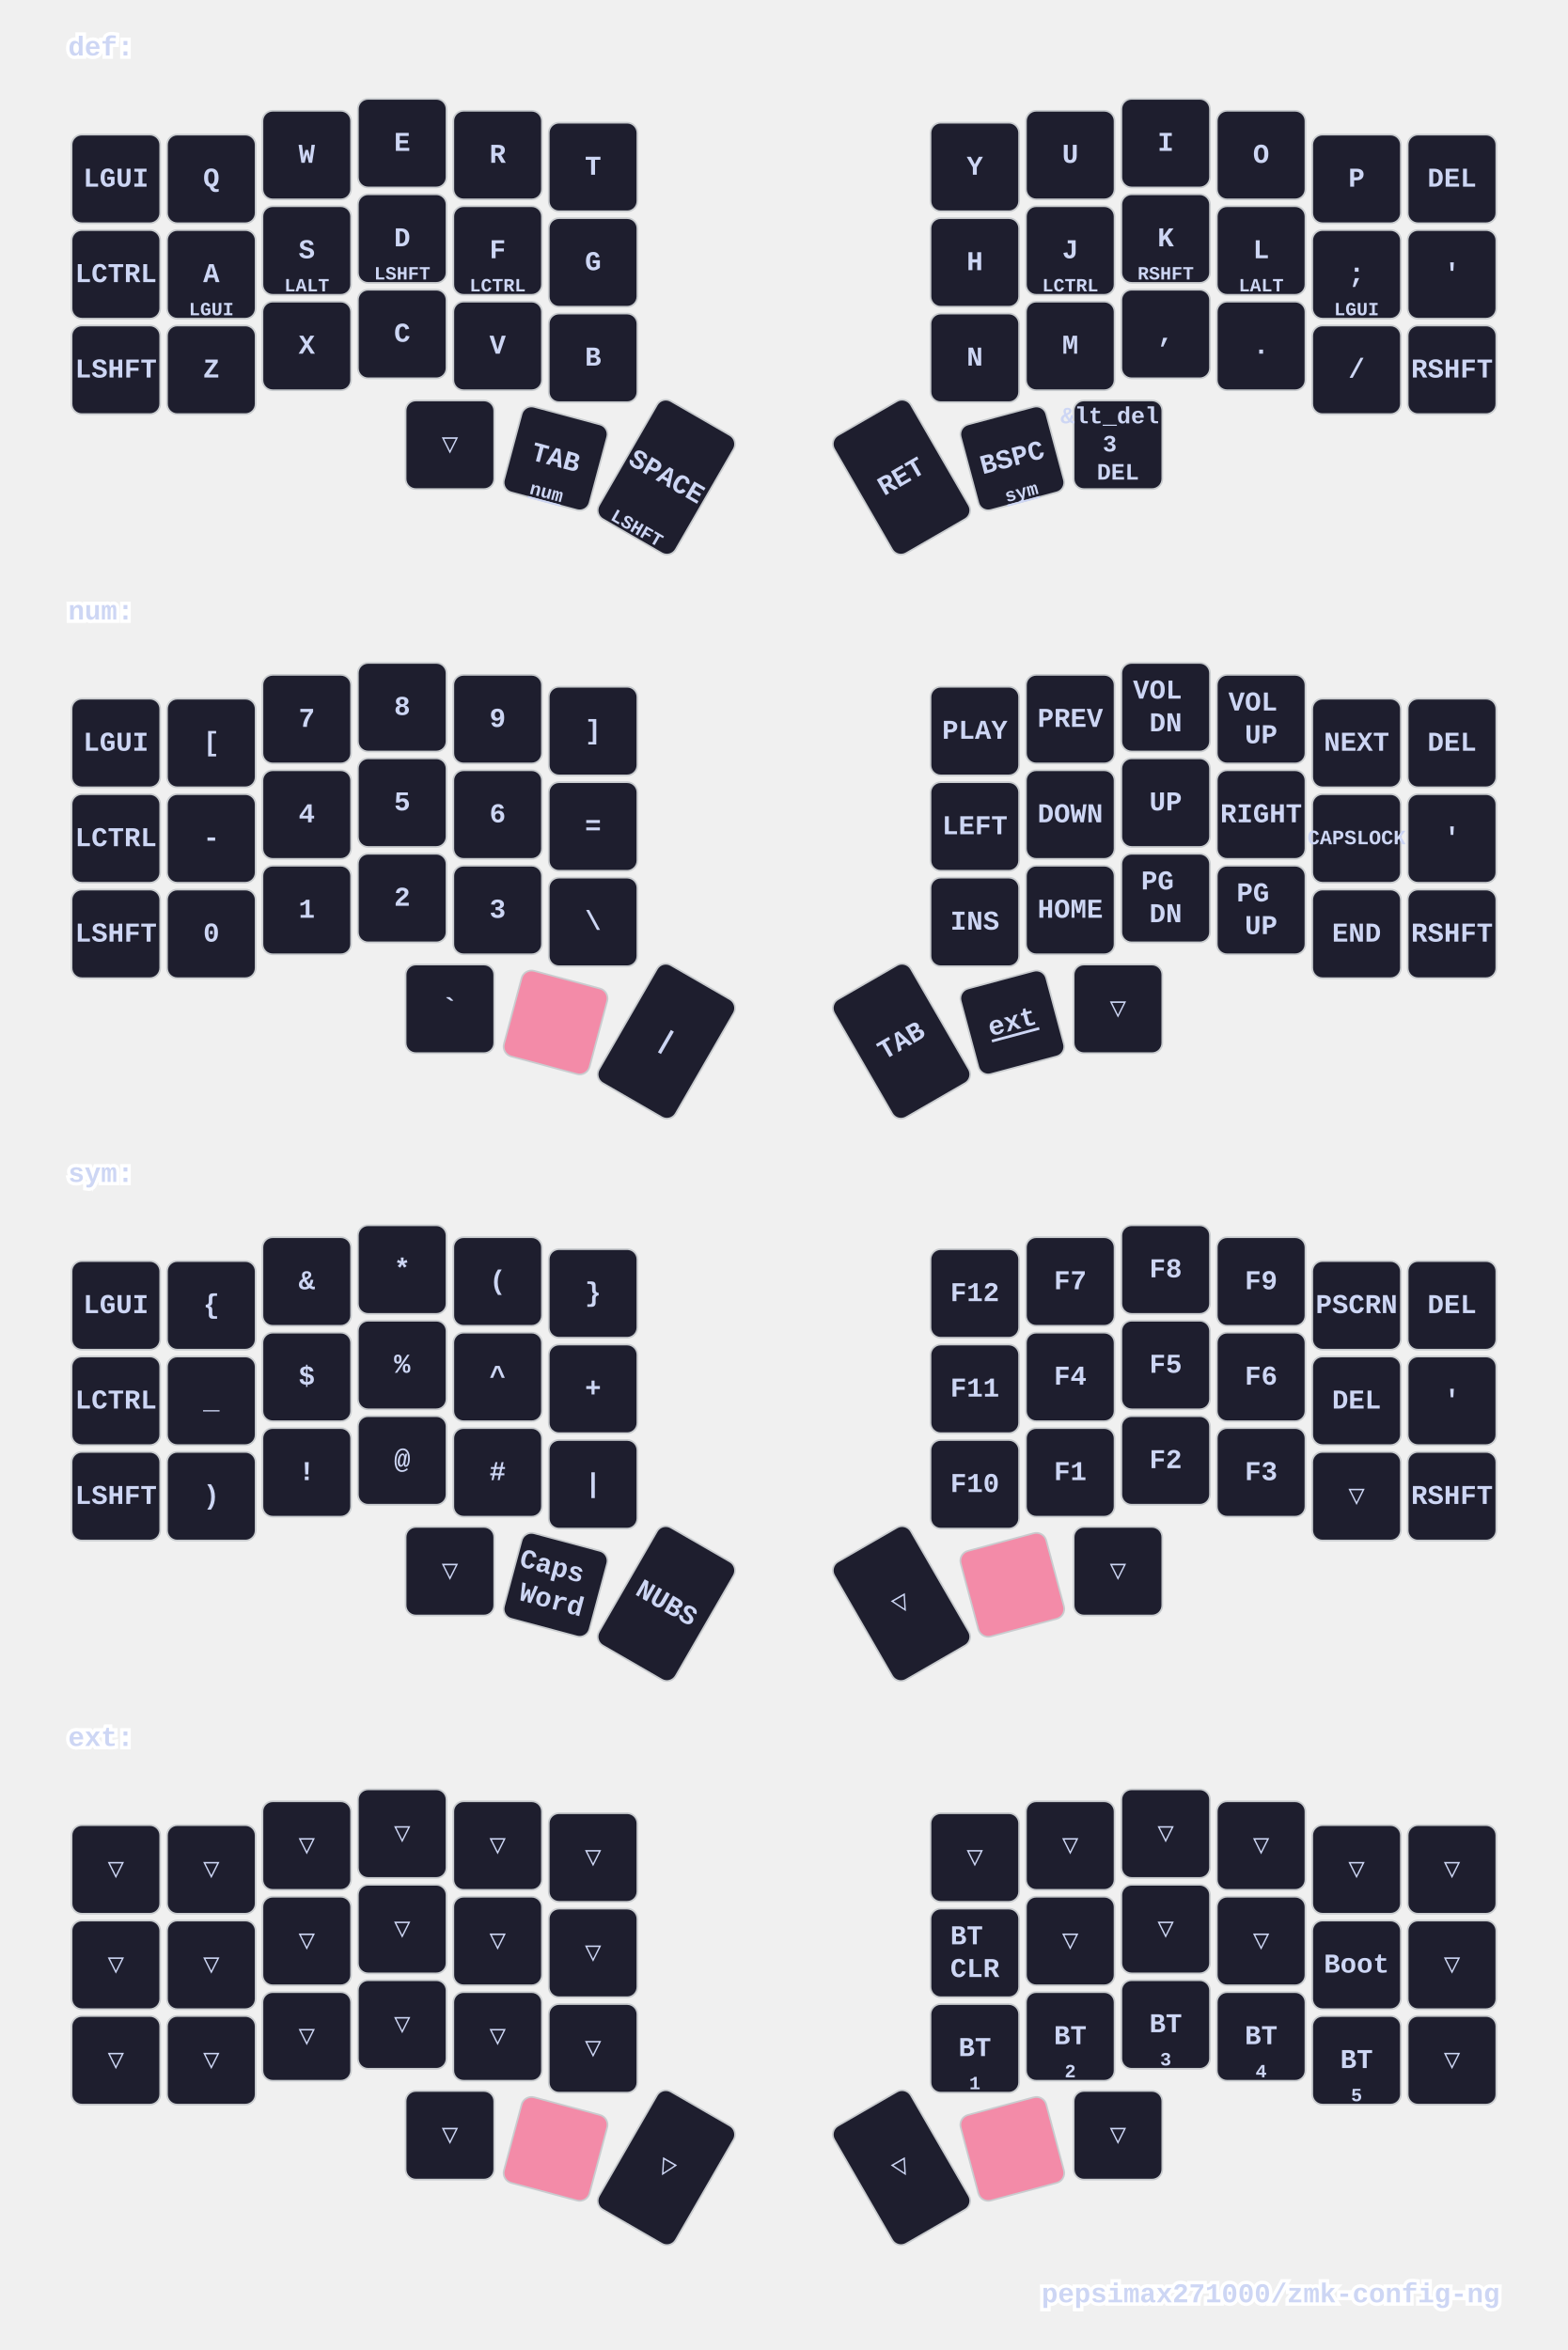
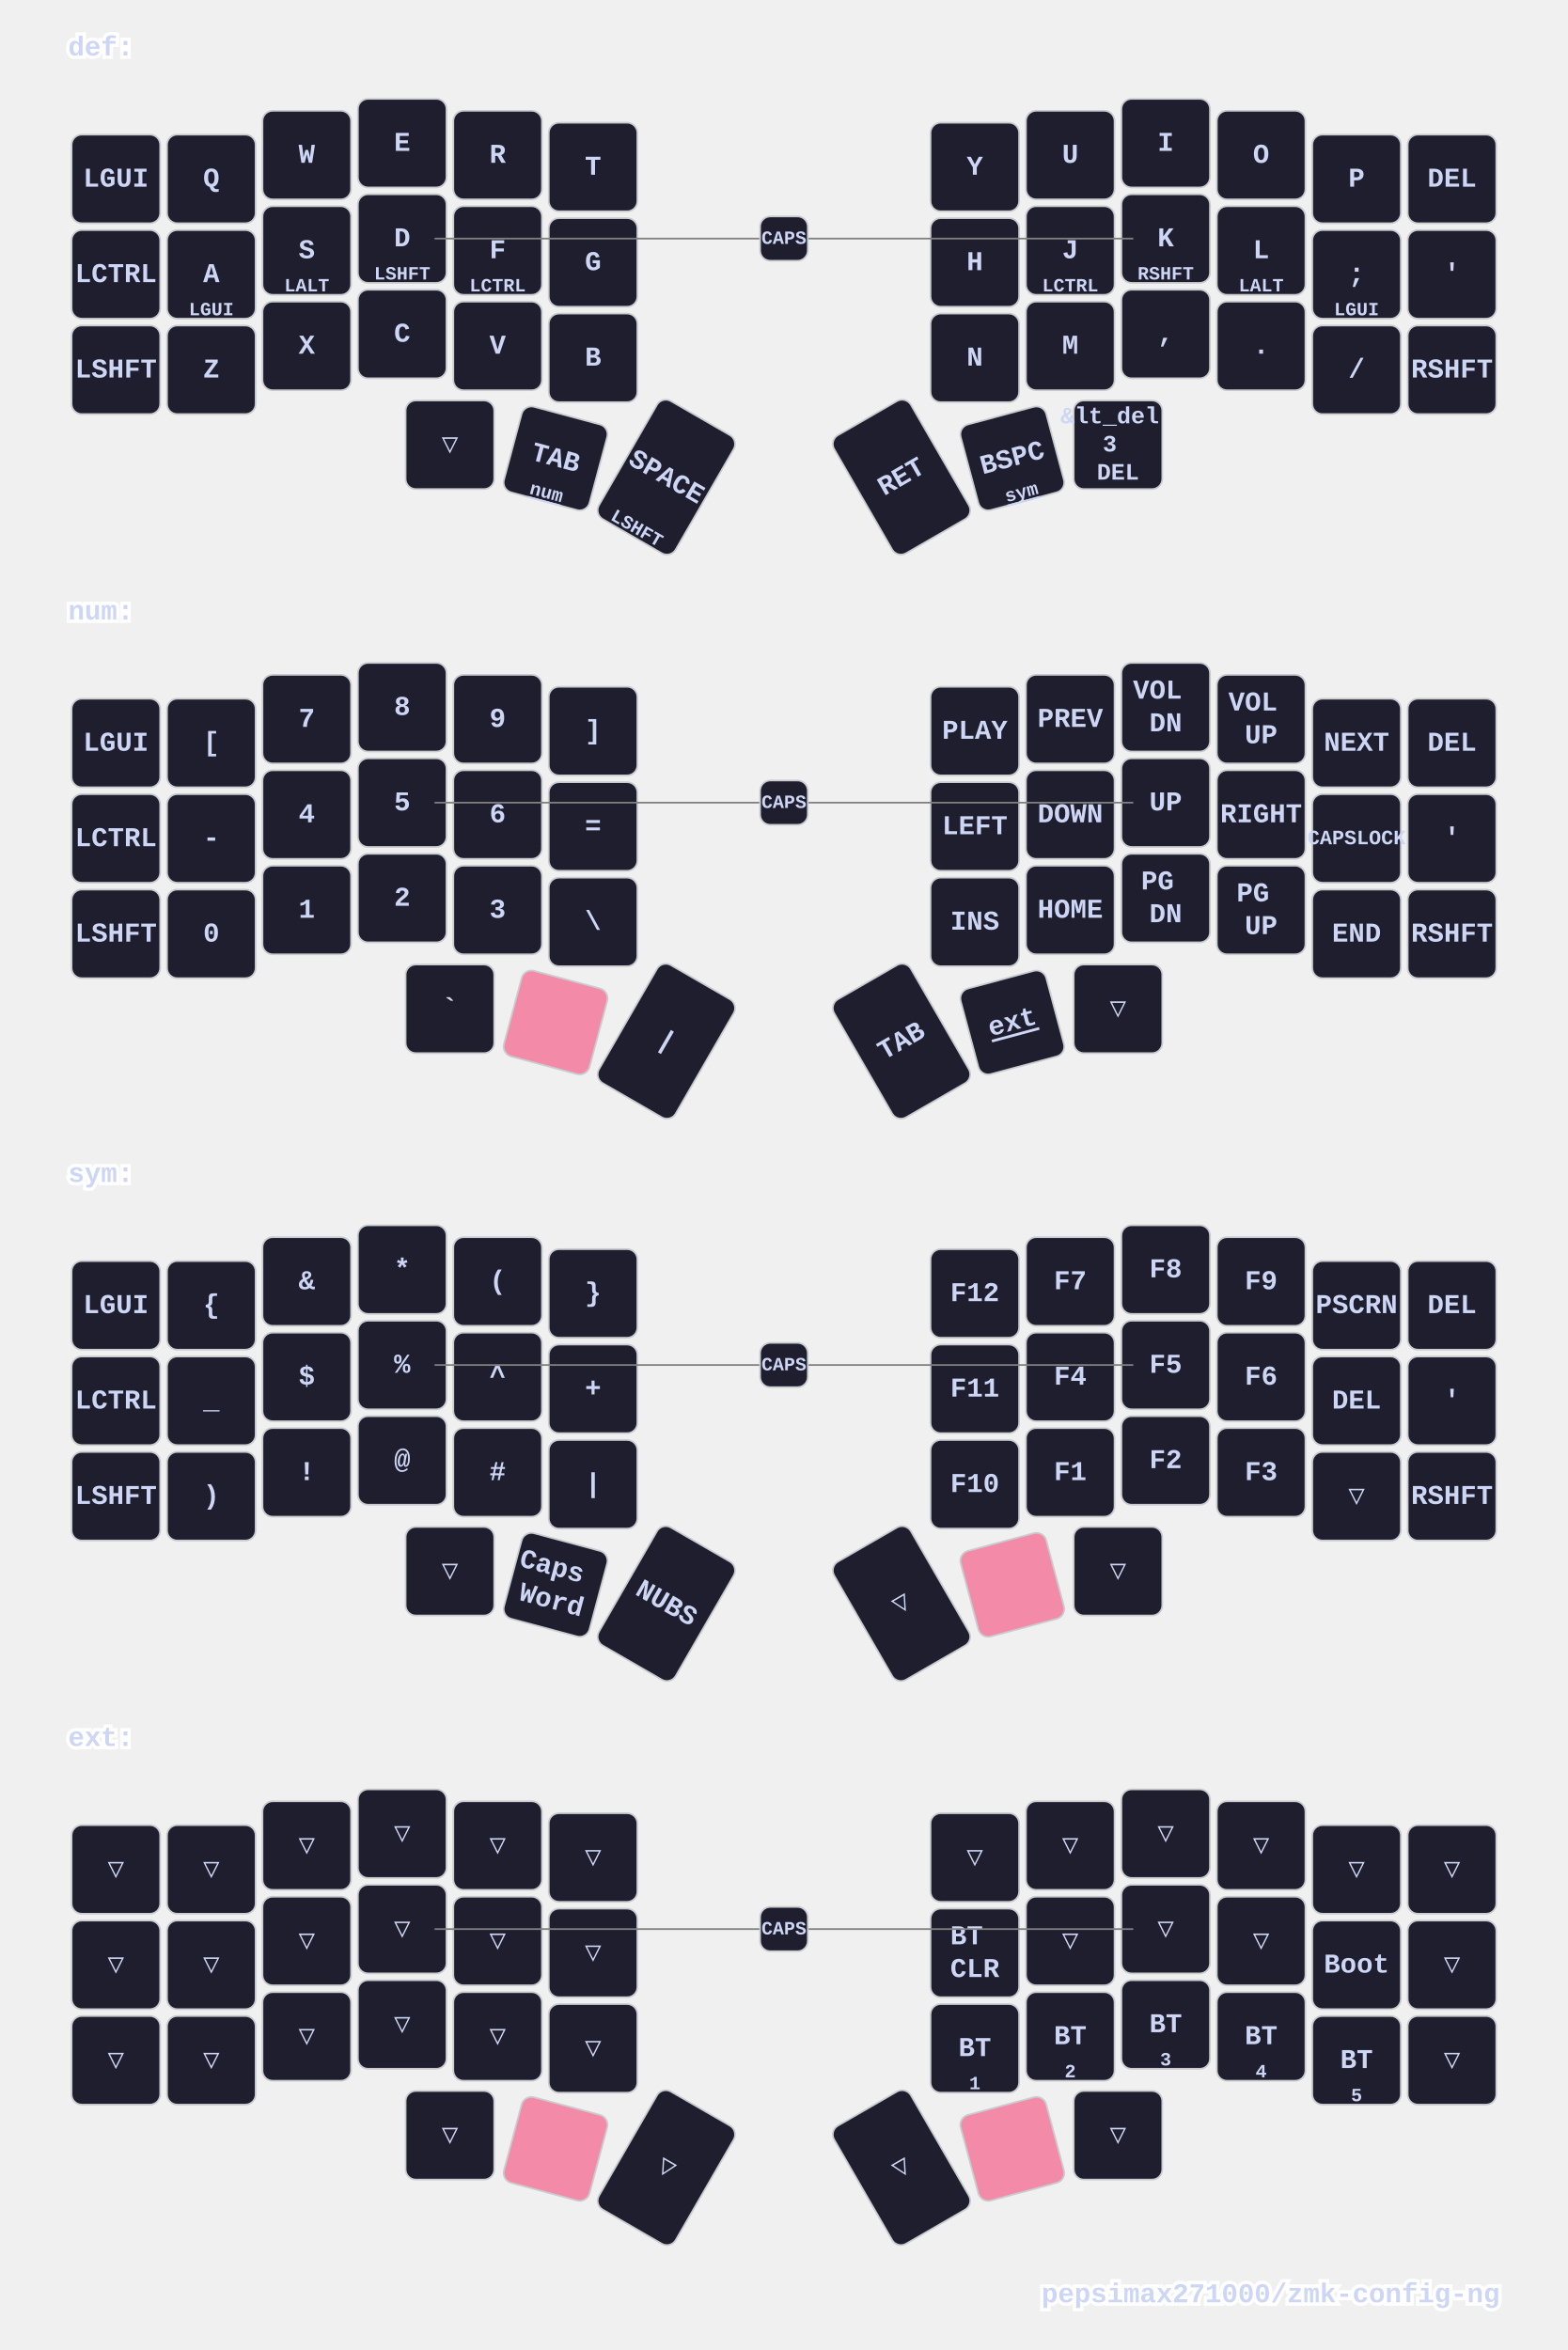
<svg xmlns="http://www.w3.org/2000/svg" width="920" height="1379" viewBox="0 0 920 1379" class="keymap">
  <style>/* inherit to force styles through use tags */
svg path {
    fill: inherit;
}

/* font and background color specifications */
svg.keymap {
    font-family: SFMono-Regular,Consolas,Liberation Mono,Menlo,monospace;
    font-size: 14px;
    font-kerning: normal;
    text-rendering: optimizeLegibility;
    fill: #24292e;
}

/* default key styling */
rect.key {
    fill: #f6f8fa;
}

rect.key, rect.combo {
    stroke: #c9cccf;
    stroke-width: 1;
}

/* default key side styling, only used is draw_key_sides is set */
rect.side {
    filter: brightness(90%);
}

/* color accent for combo boxes */
rect.combo, rect.combo-separate {
    fill: #cdf;
}

/* color accent for held keys */
rect.held, rect.combo.held {
    fill: #fdd;
}

/* color accent for ghost (optional) keys */
rect.ghost, rect.combo.ghost {
    stroke-dasharray: 4, 4;
    stroke-width: 2;
}

text {
    text-anchor: middle;
    dominant-baseline: middle;
}

/* styling for layer labels */
text.label {
    font-weight: bold;
    text-anchor: start;
    stroke: white;
    stroke-width: 4;
    paint-order: stroke;
}

/* styling for optional footer */
text.footer {
    text-anchor: end;
    dominant-baseline: auto;
    stroke: white;
    stroke-width: 4;
    paint-order: stroke;
}

/* styling for combo tap, and key non-tap label text */
text.combo, text.hold, text.shifted, text.left, text.right, text.tl, text.tr, text.bl, text.br {
    font-size: 11px;
}

text.hold, text.bl, text.br {
    text-anchor: middle;
    dominant-baseline: auto;
}

text.shifted, text.tl, text.tr {
    text-anchor: middle;
    dominant-baseline: hanging;
}

text.left, text.tl, text.bl {
    text-anchor: start;
}

text.right, text.tr, text.br {
    text-anchor: end;
}

text.layer-activator {
    text-decoration: underline;
}

/* styling for hold/shifted label text in combo box */
text.combo.hold, text.combo.shifted, text.combo.left, text.combo.right {
    font-size: 8px;
}

/* lighter symbol for transparent keys */
text.trans {
    fill: #7b7e81;
}

/* styling for combo dendrons */
path.combo {
    stroke-width: 1;
    stroke: gray;
    fill: none;
}

/* Start Tabler Icons Cleanup */
/* cannot use height/width with glyphs */
.icon-tabler &gt; path {
    fill: inherit;
    stroke: inherit;
    stroke-width: 2;
}
/* hide tabler's default box */
.icon-tabler &gt; path[stroke="none"][fill="none"] {
    visibility: hidden;
}
/* End Tabler Icons Cleanup */

/* For default sytles, see https://github.com/caksoylar/keymap-drawer/blob/main/keymap_drawer/config.py#L85 */

svg.keymap {
  font-family: Ubuntu Mono, Inconsolata, Consolas, Liberation Mono, Menlo, monospace;
  font-size: 16px;
  font-weight: bold;
  text-rendering: optimizeLegibility;
  fill: #cdd6f4;
}

/* Color accent for held keys
red = #f38ba8
green = #a6e3a1
blue = #89b4fa
yellow = #f9e2af
cyan = #94e2d5
magenta = #cba6f7
white = #cdd6f4
black = #11111b
grey = #1e1825
light grey = #9399b2
#fab387
*/
rect.key, rect.combo {
    fill: #1e1e2e;
}
rect.held, rect.combo.held {
    fill: #f38ba8;
}
text.label, text.footer, text.trans {
    fill: #cdd6f4;
}

/* Technique borrowed and extended from https://github.com/englmaxi/zmk-config/blob/master/keymap-drawer/config.yaml */
.sym_sub_text.tap {
  translate: -5px 2px;
  font-size: 20px;
}
.sym_sub_text.shifted {
  translate: 10px 13px;
  font-size: 10px;
  opacity: 1.0;
}
.combo.sym_sub_text.tap {
  translate: -1px 1px;
}
.combo.sym_sub_text.shifted {
  translate: 7px 5px;
  font-size: 10px;
  opacity: 1.0;
}

/* Toggle */
.toggle.shifted {
  translate: -10px 12px;
}

.toggle.hold {
  translate: 13px -23px;
}

/* Variant for tap-dances */
.tap_dance.tap {
  translate: -7px 0px;
  font-size: 12px;
}
.tap_dance.shifted {
  translate: 7px 17px;
  font-size: 12px;
  opacity: 1.0;
}

/* Variant for symbol next to symbol */
.sym_by_sym.tap {
  translate: -6px 0px;
}
.sym_by_sym.shifted {
  translate: 10px 12px;
  opacity: 1.0;
}

.combo.sym_by_sym.tap {
  translate: -35px 0px;
}
.combo.sym_by_sym.shifted {
  translate: 35px 20px;
  opacity: 1.0;
}

.combo.sym_by_sym.hold {
  visibility: hidden;
}

/* hide hold box for combo sym_by_sym */
.combo.sym_by_sym.hold &gt; path[stroke="none"][fill="none"] {
  visibility: hidden;
}
</style>
  <g transform="translate(40, 0)" class="layer-def">
    <text x="0" y="28" class="label" id="def">def:</text>
    <g transform="translate(0, 56)">
      <g transform="translate(28, 49)" class="key keypos-0">
        <rect rx="6" ry="6" x="-26" y="-26" width="52" height="52" class="key" />
        <text x="0" y="0" class="key tap">LGUI</text>
      </g>
      <g transform="translate(84, 49)" class="key keypos-1">
        <rect rx="6" ry="6" x="-26" y="-26" width="52" height="52" class="key" />
        <text x="0" y="0" class="key tap">Q</text>
      </g>
      <g transform="translate(140, 35)" class="key keypos-2">
        <rect rx="6" ry="6" x="-26" y="-26" width="52" height="52" class="key" />
        <text x="0" y="0" class="key tap">W</text>
      </g>
      <g transform="translate(196, 28)" class="key keypos-3">
        <rect rx="6" ry="6" x="-26" y="-26" width="52" height="52" class="key" />
        <text x="0" y="0" class="key tap">E</text>
      </g>
      <g transform="translate(252, 35)" class="key keypos-4">
        <rect rx="6" ry="6" x="-26" y="-26" width="52" height="52" class="key" />
        <text x="0" y="0" class="key tap">R</text>
      </g>
      <g transform="translate(308, 42)" class="key keypos-5">
        <rect rx="6" ry="6" x="-26" y="-26" width="52" height="52" class="key" />
        <text x="0" y="0" class="key tap">T</text>
      </g>
      <g transform="translate(532, 42)" class="key keypos-6">
        <rect rx="6" ry="6" x="-26" y="-26" width="52" height="52" class="key" />
        <text x="0" y="0" class="key tap">Y</text>
      </g>
      <g transform="translate(588, 35)" class="key keypos-7">
        <rect rx="6" ry="6" x="-26" y="-26" width="52" height="52" class="key" />
        <text x="0" y="0" class="key tap">U</text>
      </g>
      <g transform="translate(644, 28)" class="key keypos-8">
        <rect rx="6" ry="6" x="-26" y="-26" width="52" height="52" class="key" />
        <text x="0" y="0" class="key tap">I</text>
      </g>
      <g transform="translate(700, 35)" class="key keypos-9">
        <rect rx="6" ry="6" x="-26" y="-26" width="52" height="52" class="key" />
        <text x="0" y="0" class="key tap">O</text>
      </g>
      <g transform="translate(756, 49)" class="key keypos-10">
        <rect rx="6" ry="6" x="-26" y="-26" width="52" height="52" class="key" />
        <text x="0" y="0" class="key tap">P</text>
      </g>
      <g transform="translate(812, 49)" class="key keypos-11">
        <rect rx="6" ry="6" x="-26" y="-26" width="52" height="52" class="key" />
        <text x="0" y="0" class="key tap">DEL</text>
      </g>
      <g transform="translate(28, 105)" class="key keypos-12">
        <rect rx="6" ry="6" x="-26" y="-26" width="52" height="52" class="key" />
        <text x="0" y="0" class="key tap">LCTRL</text>
      </g>
      <g transform="translate(84, 105)" class="key keypos-13">
        <rect rx="6" ry="6" x="-26" y="-26" width="52" height="52" class="key" />
        <text x="0" y="0" class="key tap">A</text>
        <text x="0" y="24" class="key hold">LGUI</text>
      </g>
      <g transform="translate(140, 91)" class="key keypos-14">
        <rect rx="6" ry="6" x="-26" y="-26" width="52" height="52" class="key" />
        <text x="0" y="0" class="key tap">S</text>
        <text x="0" y="24" class="key hold">LALT</text>
      </g>
      <g transform="translate(196, 84)" class="key keypos-15">
        <rect rx="6" ry="6" x="-26" y="-26" width="52" height="52" class="key" />
        <text x="0" y="0" class="key tap">D</text>
        <text x="0" y="24" class="key hold">LSHFT</text>
      </g>
      <g transform="translate(252, 91)" class="key keypos-16">
        <rect rx="6" ry="6" x="-26" y="-26" width="52" height="52" class="key" />
        <text x="0" y="0" class="key tap">F</text>
        <text x="0" y="24" class="key hold">LCTRL</text>
      </g>
      <g transform="translate(308, 98)" class="key keypos-17">
        <rect rx="6" ry="6" x="-26" y="-26" width="52" height="52" class="key" />
        <text x="0" y="0" class="key tap">G</text>
      </g>
      <g transform="translate(532, 98)" class="key keypos-18">
        <rect rx="6" ry="6" x="-26" y="-26" width="52" height="52" class="key" />
        <text x="0" y="0" class="key tap">H</text>
      </g>
      <g transform="translate(588, 91)" class="key keypos-19">
        <rect rx="6" ry="6" x="-26" y="-26" width="52" height="52" class="key" />
        <text x="0" y="0" class="key tap">J</text>
        <text x="0" y="24" class="key hold">LCTRL</text>
      </g>
      <g transform="translate(644, 84)" class="key keypos-20">
        <rect rx="6" ry="6" x="-26" y="-26" width="52" height="52" class="key" />
        <text x="0" y="0" class="key tap">K</text>
        <text x="0" y="24" class="key hold">RSHFT</text>
      </g>
      <g transform="translate(700, 91)" class="key keypos-21">
        <rect rx="6" ry="6" x="-26" y="-26" width="52" height="52" class="key" />
        <text x="0" y="0" class="key tap">L</text>
        <text x="0" y="24" class="key hold">LALT</text>
      </g>
      <g transform="translate(756, 105)" class="key keypos-22">
        <rect rx="6" ry="6" x="-26" y="-26" width="52" height="52" class="key" />
        <text x="0" y="0" class="key tap">;</text>
        <text x="0" y="24" class="key hold">LGUI</text>
      </g>
      <g transform="translate(812, 105)" class="key keypos-23">
        <rect rx="6" ry="6" x="-26" y="-26" width="52" height="52" class="key" />
        <text x="0" y="0" class="key tap">'</text>
      </g>
      <g transform="translate(28, 161)" class="key keypos-24">
        <rect rx="6" ry="6" x="-26" y="-26" width="52" height="52" class="key" />
        <text x="0" y="0" class="key tap">LSHFT</text>
      </g>
      <g transform="translate(84, 161)" class="key keypos-25">
        <rect rx="6" ry="6" x="-26" y="-26" width="52" height="52" class="key" />
        <text x="0" y="0" class="key tap">Z</text>
      </g>
      <g transform="translate(140, 147)" class="key keypos-26">
        <rect rx="6" ry="6" x="-26" y="-26" width="52" height="52" class="key" />
        <text x="0" y="0" class="key tap">X</text>
      </g>
      <g transform="translate(196, 140)" class="key keypos-27">
        <rect rx="6" ry="6" x="-26" y="-26" width="52" height="52" class="key" />
        <text x="0" y="0" class="key tap">C</text>
      </g>
      <g transform="translate(252, 147)" class="key keypos-28">
        <rect rx="6" ry="6" x="-26" y="-26" width="52" height="52" class="key" />
        <text x="0" y="0" class="key tap">V</text>
      </g>
      <g transform="translate(308, 154)" class="key keypos-29">
        <rect rx="6" ry="6" x="-26" y="-26" width="52" height="52" class="key" />
        <text x="0" y="0" class="key tap">B</text>
      </g>
      <g transform="translate(532, 154)" class="key keypos-30">
        <rect rx="6" ry="6" x="-26" y="-26" width="52" height="52" class="key" />
        <text x="0" y="0" class="key tap">N</text>
      </g>
      <g transform="translate(588, 147)" class="key keypos-31">
        <rect rx="6" ry="6" x="-26" y="-26" width="52" height="52" class="key" />
        <text x="0" y="0" class="key tap">M</text>
      </g>
      <g transform="translate(644, 140)" class="key keypos-32">
        <rect rx="6" ry="6" x="-26" y="-26" width="52" height="52" class="key" />
        <text x="0" y="0" class="key tap">,</text>
      </g>
      <g transform="translate(700, 147)" class="key keypos-33">
        <rect rx="6" ry="6" x="-26" y="-26" width="52" height="52" class="key" />
        <text x="0" y="0" class="key tap">.</text>
      </g>
      <g transform="translate(756, 161)" class="key keypos-34">
        <rect rx="6" ry="6" x="-26" y="-26" width="52" height="52" class="key" />
        <text x="0" y="0" class="key tap">/</text>
      </g>
      <g transform="translate(812, 161)" class="key keypos-35">
        <rect rx="6" ry="6" x="-26" y="-26" width="52" height="52" class="key" />
        <text x="0" y="0" class="key tap">RSHFT</text>
      </g>
      <g transform="translate(224, 205)" class="key trans keypos-36">
        <rect rx="6" ry="6" x="-26" y="-26" width="52" height="52" class="key trans" />
        <text x="0" y="0" class="key trans tap">▽</text>
      </g>
      <g transform="translate(286, 213) rotate(15.0)" class="key keypos-37">
        <rect rx="6" ry="6" x="-26" y="-26" width="52" height="52" class="key" />
        <text x="0" y="0" class="key tap">TAB</text>
        <a href="#num">
          <text x="0" y="24" class="key hold layer-activator">num</text>
        </a>
      </g>
      <g transform="translate(351, 224) rotate(30.0)" class="key keypos-38">
        <rect rx="6" ry="6" x="-26" y="-40" width="52" height="80" class="key" />
        <text x="0" y="0" class="key tap">SPACE</text>
        <text x="0" y="38" class="key hold">LSHFT</text>
      </g>
      <g transform="translate(489, 224) rotate(-30.0)" class="key keypos-39">
        <rect rx="6" ry="6" x="-26" y="-40" width="52" height="80" class="key" />
        <text x="0" y="0" class="key tap">RET</text>
      </g>
      <g transform="translate(554, 213) rotate(-15.0)" class="key keypos-40">
        <rect rx="6" ry="6" x="-26" y="-26" width="52" height="52" class="key" />
        <text x="0" y="0" class="key tap">BSPC</text>
        <a href="#sym">
          <text x="0" y="24" class="key hold layer-activator">sym</text>
        </a>
      </g>
      <g transform="translate(616, 205)" class="key keypos-41">
        <rect rx="6" ry="6" x="-26" y="-26" width="52" height="52" class="key" />
        <text x="0" y="0" class="key tap">
          <tspan x="0" dy="-1.2em" style="font-size: 86%">&amp;lt_del</tspan>
          <tspan x="0" dy="1.2em" style="font-size: 86%">3</tspan>
          <tspan x="0" dy="1.2em" style="font-size: 86%">DEL</tspan>
        </text>
      </g>
+       <g class="combo combopos-0">
+         <path d="M420,84 l-205,0" class="combo" />
+         <path d="M420,84 l205,0" class="combo" />
+         <rect rx="6" ry="6" x="406" y="71" width="28" height="26" class="combo" />
+         <text x="420" y="84" class="combo tap">CAPS</text>
+       </g>
    </g>
  </g>
  <g transform="translate(40, 331)" class="layer-num">
    <text x="0" y="28" class="label" id="num">num:</text>
    <g transform="translate(0, 56)">
      <g transform="translate(28, 49)" class="key keypos-0">
        <rect rx="6" ry="6" x="-26" y="-26" width="52" height="52" class="key" />
        <text x="0" y="0" class="key tap">LGUI</text>
      </g>
      <g transform="translate(84, 49)" class="key keypos-1">
        <rect rx="6" ry="6" x="-26" y="-26" width="52" height="52" class="key" />
        <text x="0" y="0" class="key tap">[</text>
      </g>
      <g transform="translate(140, 35)" class="key keypos-2">
        <rect rx="6" ry="6" x="-26" y="-26" width="52" height="52" class="key" />
        <text x="0" y="0" class="key tap">7</text>
      </g>
      <g transform="translate(196, 28)" class="key keypos-3">
        <rect rx="6" ry="6" x="-26" y="-26" width="52" height="52" class="key" />
        <text x="0" y="0" class="key tap">8</text>
      </g>
      <g transform="translate(252, 35)" class="key keypos-4">
        <rect rx="6" ry="6" x="-26" y="-26" width="52" height="52" class="key" />
        <text x="0" y="0" class="key tap">9</text>
      </g>
      <g transform="translate(308, 42)" class="key keypos-5">
        <rect rx="6" ry="6" x="-26" y="-26" width="52" height="52" class="key" />
        <text x="0" y="0" class="key tap">]</text>
      </g>
      <g transform="translate(532, 42)" class="key keypos-6">
        <rect rx="6" ry="6" x="-26" y="-26" width="52" height="52" class="key" />
        <text x="0" y="0" class="key tap">PLAY</text>
      </g>
      <g transform="translate(588, 35)" class="key keypos-7">
        <rect rx="6" ry="6" x="-26" y="-26" width="52" height="52" class="key" />
        <text x="0" y="0" class="key tap">PREV</text>
      </g>
      <g transform="translate(644, 28)" class="key keypos-8">
        <rect rx="6" ry="6" x="-26" y="-26" width="52" height="52" class="key" />
        <text x="0" y="0" class="key tap">
          <tspan x="0" dy="-0.6em">VOL</tspan>
          <tspan x="0" dy="1.2em">DN</tspan>
        </text>
      </g>
      <g transform="translate(700, 35)" class="key keypos-9">
        <rect rx="6" ry="6" x="-26" y="-26" width="52" height="52" class="key" />
        <text x="0" y="0" class="key tap">
          <tspan x="0" dy="-0.6em">VOL</tspan>
          <tspan x="0" dy="1.2em">UP</tspan>
        </text>
      </g>
      <g transform="translate(756, 49)" class="key keypos-10">
        <rect rx="6" ry="6" x="-26" y="-26" width="52" height="52" class="key" />
        <text x="0" y="0" class="key tap">NEXT</text>
      </g>
      <g transform="translate(812, 49)" class="key keypos-11">
        <rect rx="6" ry="6" x="-26" y="-26" width="52" height="52" class="key" />
        <text x="0" y="0" class="key tap">DEL</text>
      </g>
      <g transform="translate(28, 105)" class="key keypos-12">
        <rect rx="6" ry="6" x="-26" y="-26" width="52" height="52" class="key" />
        <text x="0" y="0" class="key tap">LCTRL</text>
      </g>
      <g transform="translate(84, 105)" class="key keypos-13">
        <rect rx="6" ry="6" x="-26" y="-26" width="52" height="52" class="key" />
        <text x="0" y="0" class="key tap">-</text>
      </g>
      <g transform="translate(140, 91)" class="key keypos-14">
        <rect rx="6" ry="6" x="-26" y="-26" width="52" height="52" class="key" />
        <text x="0" y="0" class="key tap">4</text>
      </g>
      <g transform="translate(196, 84)" class="key keypos-15">
        <rect rx="6" ry="6" x="-26" y="-26" width="52" height="52" class="key" />
        <text x="0" y="0" class="key tap">5</text>
      </g>
      <g transform="translate(252, 91)" class="key keypos-16">
        <rect rx="6" ry="6" x="-26" y="-26" width="52" height="52" class="key" />
        <text x="0" y="0" class="key tap">6</text>
      </g>
      <g transform="translate(308, 98)" class="key keypos-17">
        <rect rx="6" ry="6" x="-26" y="-26" width="52" height="52" class="key" />
        <text x="0" y="0" class="key tap">=</text>
      </g>
      <g transform="translate(532, 98)" class="key keypos-18">
        <rect rx="6" ry="6" x="-26" y="-26" width="52" height="52" class="key" />
        <text x="0" y="0" class="key tap">LEFT</text>
      </g>
      <g transform="translate(588, 91)" class="key keypos-19">
        <rect rx="6" ry="6" x="-26" y="-26" width="52" height="52" class="key" />
        <text x="0" y="0" class="key tap">DOWN</text>
      </g>
      <g transform="translate(644, 84)" class="key keypos-20">
        <rect rx="6" ry="6" x="-26" y="-26" width="52" height="52" class="key" />
        <text x="0" y="0" class="key tap">UP</text>
      </g>
      <g transform="translate(700, 91)" class="key keypos-21">
        <rect rx="6" ry="6" x="-26" y="-26" width="52" height="52" class="key" />
        <text x="0" y="0" class="key tap">RIGHT</text>
      </g>
      <g transform="translate(756, 105)" class="key keypos-22">
        <rect rx="6" ry="6" x="-26" y="-26" width="52" height="52" class="key" />
        <text x="0" y="0" class="key tap">
          <tspan style="font-size: 75%">CAPSLOCK</tspan>
        </text>
      </g>
      <g transform="translate(812, 105)" class="key keypos-23">
        <rect rx="6" ry="6" x="-26" y="-26" width="52" height="52" class="key" />
        <text x="0" y="0" class="key tap">'</text>
      </g>
      <g transform="translate(28, 161)" class="key keypos-24">
        <rect rx="6" ry="6" x="-26" y="-26" width="52" height="52" class="key" />
        <text x="0" y="0" class="key tap">LSHFT</text>
      </g>
      <g transform="translate(84, 161)" class="key keypos-25">
        <rect rx="6" ry="6" x="-26" y="-26" width="52" height="52" class="key" />
        <text x="0" y="0" class="key tap">0</text>
      </g>
      <g transform="translate(140, 147)" class="key keypos-26">
        <rect rx="6" ry="6" x="-26" y="-26" width="52" height="52" class="key" />
        <text x="0" y="0" class="key tap">1</text>
      </g>
      <g transform="translate(196, 140)" class="key keypos-27">
        <rect rx="6" ry="6" x="-26" y="-26" width="52" height="52" class="key" />
        <text x="0" y="0" class="key tap">2</text>
      </g>
      <g transform="translate(252, 147)" class="key keypos-28">
        <rect rx="6" ry="6" x="-26" y="-26" width="52" height="52" class="key" />
        <text x="0" y="0" class="key tap">3</text>
      </g>
      <g transform="translate(308, 154)" class="key keypos-29">
        <rect rx="6" ry="6" x="-26" y="-26" width="52" height="52" class="key" />
        <text x="0" y="0" class="key tap">\</text>
      </g>
      <g transform="translate(532, 154)" class="key keypos-30">
        <rect rx="6" ry="6" x="-26" y="-26" width="52" height="52" class="key" />
        <text x="0" y="0" class="key tap">INS</text>
      </g>
      <g transform="translate(588, 147)" class="key keypos-31">
        <rect rx="6" ry="6" x="-26" y="-26" width="52" height="52" class="key" />
        <text x="0" y="0" class="key tap">HOME</text>
      </g>
      <g transform="translate(644, 140)" class="key keypos-32">
        <rect rx="6" ry="6" x="-26" y="-26" width="52" height="52" class="key" />
        <text x="0" y="0" class="key tap">
          <tspan x="0" dy="-0.6em">PG</tspan>
          <tspan x="0" dy="1.2em">DN</tspan>
        </text>
      </g>
      <g transform="translate(700, 147)" class="key keypos-33">
        <rect rx="6" ry="6" x="-26" y="-26" width="52" height="52" class="key" />
        <text x="0" y="0" class="key tap">
          <tspan x="0" dy="-0.6em">PG</tspan>
          <tspan x="0" dy="1.2em">UP</tspan>
        </text>
      </g>
      <g transform="translate(756, 161)" class="key keypos-34">
        <rect rx="6" ry="6" x="-26" y="-26" width="52" height="52" class="key" />
        <text x="0" y="0" class="key tap">END</text>
      </g>
      <g transform="translate(812, 161)" class="key keypos-35">
        <rect rx="6" ry="6" x="-26" y="-26" width="52" height="52" class="key" />
        <text x="0" y="0" class="key tap">RSHFT</text>
      </g>
      <g transform="translate(224, 205)" class="key keypos-36">
        <rect rx="6" ry="6" x="-26" y="-26" width="52" height="52" class="key" />
        <text x="0" y="0" class="key tap">`</text>
      </g>
      <g transform="translate(286, 213) rotate(15.0)" class="key held keypos-37">
        <rect rx="6" ry="6" x="-26" y="-26" width="52" height="52" class="key held" />
      </g>
      <g transform="translate(351, 224) rotate(30.0)" class="key keypos-38">
        <rect rx="6" ry="6" x="-26" y="-40" width="52" height="80" class="key" />
        <text x="0" y="0" class="key tap">|</text>
      </g>
      <g transform="translate(489, 224) rotate(-30.0)" class="key keypos-39">
        <rect rx="6" ry="6" x="-26" y="-40" width="52" height="80" class="key" />
        <text x="0" y="0" class="key tap">TAB</text>
      </g>
      <g transform="translate(554, 213) rotate(-15.0)" class="key keypos-40">
        <rect rx="6" ry="6" x="-26" y="-26" width="52" height="52" class="key" />
        <a href="#ext">
          <text x="0" y="0" class="key tap layer-activator">ext</text>
        </a>
      </g>
      <g transform="translate(616, 205)" class="key trans keypos-41">
        <rect rx="6" ry="6" x="-26" y="-26" width="52" height="52" class="key trans" />
        <text x="0" y="0" class="key trans tap">▽</text>
      </g>
+       <g class="combo combopos-0">
+         <path d="M420,84 l-205,0" class="combo" />
+         <path d="M420,84 l205,0" class="combo" />
+         <rect rx="6" ry="6" x="406" y="71" width="28" height="26" class="combo" />
+         <text x="420" y="84" class="combo tap">CAPS</text>
+       </g>
    </g>
  </g>
  <g transform="translate(40, 661)" class="layer-sym">
    <text x="0" y="28" class="label" id="sym">sym:</text>
    <g transform="translate(0, 56)">
      <g transform="translate(28, 49)" class="key keypos-0">
        <rect rx="6" ry="6" x="-26" y="-26" width="52" height="52" class="key" />
        <text x="0" y="0" class="key tap">LGUI</text>
      </g>
      <g transform="translate(84, 49)" class="key keypos-1">
        <rect rx="6" ry="6" x="-26" y="-26" width="52" height="52" class="key" />
        <text x="0" y="0" class="key tap">{</text>
      </g>
      <g transform="translate(140, 35)" class="key keypos-2">
        <rect rx="6" ry="6" x="-26" y="-26" width="52" height="52" class="key" />
        <text x="0" y="0" class="key tap">&amp;</text>
      </g>
      <g transform="translate(196, 28)" class="key keypos-3">
        <rect rx="6" ry="6" x="-26" y="-26" width="52" height="52" class="key" />
        <text x="0" y="0" class="key tap">*</text>
      </g>
      <g transform="translate(252, 35)" class="key keypos-4">
        <rect rx="6" ry="6" x="-26" y="-26" width="52" height="52" class="key" />
        <text x="0" y="0" class="key tap">(</text>
      </g>
      <g transform="translate(308, 42)" class="key keypos-5">
        <rect rx="6" ry="6" x="-26" y="-26" width="52" height="52" class="key" />
        <text x="0" y="0" class="key tap">}</text>
      </g>
      <g transform="translate(532, 42)" class="key keypos-6">
        <rect rx="6" ry="6" x="-26" y="-26" width="52" height="52" class="key" />
        <text x="0" y="0" class="key tap">F12</text>
      </g>
      <g transform="translate(588, 35)" class="key keypos-7">
        <rect rx="6" ry="6" x="-26" y="-26" width="52" height="52" class="key" />
        <text x="0" y="0" class="key tap">F7</text>
      </g>
      <g transform="translate(644, 28)" class="key keypos-8">
        <rect rx="6" ry="6" x="-26" y="-26" width="52" height="52" class="key" />
        <text x="0" y="0" class="key tap">F8</text>
      </g>
      <g transform="translate(700, 35)" class="key keypos-9">
        <rect rx="6" ry="6" x="-26" y="-26" width="52" height="52" class="key" />
        <text x="0" y="0" class="key tap">F9</text>
      </g>
      <g transform="translate(756, 49)" class="key keypos-10">
        <rect rx="6" ry="6" x="-26" y="-26" width="52" height="52" class="key" />
        <text x="0" y="0" class="key tap">PSCRN</text>
      </g>
      <g transform="translate(812, 49)" class="key keypos-11">
        <rect rx="6" ry="6" x="-26" y="-26" width="52" height="52" class="key" />
        <text x="0" y="0" class="key tap">DEL</text>
      </g>
      <g transform="translate(28, 105)" class="key keypos-12">
        <rect rx="6" ry="6" x="-26" y="-26" width="52" height="52" class="key" />
        <text x="0" y="0" class="key tap">LCTRL</text>
      </g>
      <g transform="translate(84, 105)" class="key keypos-13">
        <rect rx="6" ry="6" x="-26" y="-26" width="52" height="52" class="key" />
        <text x="0" y="0" class="key tap">_</text>
      </g>
      <g transform="translate(140, 91)" class="key keypos-14">
        <rect rx="6" ry="6" x="-26" y="-26" width="52" height="52" class="key" />
        <text x="0" y="0" class="key tap">$</text>
      </g>
      <g transform="translate(196, 84)" class="key keypos-15">
        <rect rx="6" ry="6" x="-26" y="-26" width="52" height="52" class="key" />
        <text x="0" y="0" class="key tap">%</text>
      </g>
      <g transform="translate(252, 91)" class="key keypos-16">
        <rect rx="6" ry="6" x="-26" y="-26" width="52" height="52" class="key" />
        <text x="0" y="0" class="key tap">^</text>
      </g>
      <g transform="translate(308, 98)" class="key keypos-17">
        <rect rx="6" ry="6" x="-26" y="-26" width="52" height="52" class="key" />
        <text x="0" y="0" class="key tap">+</text>
      </g>
      <g transform="translate(532, 98)" class="key keypos-18">
        <rect rx="6" ry="6" x="-26" y="-26" width="52" height="52" class="key" />
        <text x="0" y="0" class="key tap">F11</text>
      </g>
      <g transform="translate(588, 91)" class="key keypos-19">
        <rect rx="6" ry="6" x="-26" y="-26" width="52" height="52" class="key" />
        <text x="0" y="0" class="key tap">F4</text>
      </g>
      <g transform="translate(644, 84)" class="key keypos-20">
        <rect rx="6" ry="6" x="-26" y="-26" width="52" height="52" class="key" />
        <text x="0" y="0" class="key tap">F5</text>
      </g>
      <g transform="translate(700, 91)" class="key keypos-21">
        <rect rx="6" ry="6" x="-26" y="-26" width="52" height="52" class="key" />
        <text x="0" y="0" class="key tap">F6</text>
      </g>
      <g transform="translate(756, 105)" class="key keypos-22">
        <rect rx="6" ry="6" x="-26" y="-26" width="52" height="52" class="key" />
        <text x="0" y="0" class="key tap">DEL</text>
      </g>
      <g transform="translate(812, 105)" class="key keypos-23">
        <rect rx="6" ry="6" x="-26" y="-26" width="52" height="52" class="key" />
        <text x="0" y="0" class="key tap">'</text>
      </g>
      <g transform="translate(28, 161)" class="key keypos-24">
        <rect rx="6" ry="6" x="-26" y="-26" width="52" height="52" class="key" />
        <text x="0" y="0" class="key tap">LSHFT</text>
      </g>
      <g transform="translate(84, 161)" class="key keypos-25">
        <rect rx="6" ry="6" x="-26" y="-26" width="52" height="52" class="key" />
        <text x="0" y="0" class="key tap">)</text>
      </g>
      <g transform="translate(140, 147)" class="key keypos-26">
        <rect rx="6" ry="6" x="-26" y="-26" width="52" height="52" class="key" />
        <text x="0" y="0" class="key tap">!</text>
      </g>
      <g transform="translate(196, 140)" class="key keypos-27">
        <rect rx="6" ry="6" x="-26" y="-26" width="52" height="52" class="key" />
        <text x="0" y="0" class="key tap">@</text>
      </g>
      <g transform="translate(252, 147)" class="key keypos-28">
        <rect rx="6" ry="6" x="-26" y="-26" width="52" height="52" class="key" />
        <text x="0" y="0" class="key tap">#</text>
      </g>
      <g transform="translate(308, 154)" class="key keypos-29">
        <rect rx="6" ry="6" x="-26" y="-26" width="52" height="52" class="key" />
        <text x="0" y="0" class="key tap">|</text>
      </g>
      <g transform="translate(532, 154)" class="key keypos-30">
        <rect rx="6" ry="6" x="-26" y="-26" width="52" height="52" class="key" />
        <text x="0" y="0" class="key tap">F10</text>
      </g>
      <g transform="translate(588, 147)" class="key keypos-31">
        <rect rx="6" ry="6" x="-26" y="-26" width="52" height="52" class="key" />
        <text x="0" y="0" class="key tap">F1</text>
      </g>
      <g transform="translate(644, 140)" class="key keypos-32">
        <rect rx="6" ry="6" x="-26" y="-26" width="52" height="52" class="key" />
        <text x="0" y="0" class="key tap">F2</text>
      </g>
      <g transform="translate(700, 147)" class="key keypos-33">
        <rect rx="6" ry="6" x="-26" y="-26" width="52" height="52" class="key" />
        <text x="0" y="0" class="key tap">F3</text>
      </g>
      <g transform="translate(756, 161)" class="key trans keypos-34">
        <rect rx="6" ry="6" x="-26" y="-26" width="52" height="52" class="key trans" />
        <text x="0" y="0" class="key trans tap">▽</text>
      </g>
      <g transform="translate(812, 161)" class="key keypos-35">
        <rect rx="6" ry="6" x="-26" y="-26" width="52" height="52" class="key" />
        <text x="0" y="0" class="key tap">RSHFT</text>
      </g>
      <g transform="translate(224, 205)" class="key trans keypos-36">
        <rect rx="6" ry="6" x="-26" y="-26" width="52" height="52" class="key trans" />
        <text x="0" y="0" class="key trans tap">▽</text>
      </g>
      <g transform="translate(286, 213) rotate(15.0)" class="key keypos-37">
        <rect rx="6" ry="6" x="-26" y="-26" width="52" height="52" class="key" />
        <text x="0" y="0" class="key tap">
          <tspan x="0" dy="-0.6em">Caps</tspan>
          <tspan x="0" dy="1.2em">Word</tspan>
        </text>
      </g>
      <g transform="translate(351, 224) rotate(30.0)" class="key keypos-38">
        <rect rx="6" ry="6" x="-26" y="-40" width="52" height="80" class="key" />
        <text x="0" y="0" class="key tap">NUBS</text>
      </g>
      <g transform="translate(489, 224) rotate(-30.0)" class="key trans keypos-39">
        <rect rx="6" ry="6" x="-26" y="-40" width="52" height="80" class="key trans" />
        <text x="0" y="0" class="key trans tap">▽</text>
      </g>
      <g transform="translate(554, 213) rotate(-15.0)" class="key held keypos-40">
        <rect rx="6" ry="6" x="-26" y="-26" width="52" height="52" class="key held" />
      </g>
      <g transform="translate(616, 205)" class="key trans keypos-41">
        <rect rx="6" ry="6" x="-26" y="-26" width="52" height="52" class="key trans" />
        <text x="0" y="0" class="key trans tap">▽</text>
      </g>
+       <g class="combo combopos-0">
+         <path d="M420,84 l-205,0" class="combo" />
+         <path d="M420,84 l205,0" class="combo" />
+         <rect rx="6" ry="6" x="406" y="71" width="28" height="26" class="combo" />
+         <text x="420" y="84" class="combo tap">CAPS</text>
+       </g>
    </g>
  </g>
  <g transform="translate(40, 992)" class="layer-ext">
    <text x="0" y="28" class="label" id="ext">ext:</text>
    <g transform="translate(0, 56)">
      <g transform="translate(28, 49)" class="key trans keypos-0">
        <rect rx="6" ry="6" x="-26" y="-26" width="52" height="52" class="key trans" />
        <text x="0" y="0" class="key trans tap">▽</text>
      </g>
      <g transform="translate(84, 49)" class="key trans keypos-1">
        <rect rx="6" ry="6" x="-26" y="-26" width="52" height="52" class="key trans" />
        <text x="0" y="0" class="key trans tap">▽</text>
      </g>
      <g transform="translate(140, 35)" class="key trans keypos-2">
        <rect rx="6" ry="6" x="-26" y="-26" width="52" height="52" class="key trans" />
        <text x="0" y="0" class="key trans tap">▽</text>
      </g>
      <g transform="translate(196, 28)" class="key trans keypos-3">
        <rect rx="6" ry="6" x="-26" y="-26" width="52" height="52" class="key trans" />
        <text x="0" y="0" class="key trans tap">▽</text>
      </g>
      <g transform="translate(252, 35)" class="key trans keypos-4">
        <rect rx="6" ry="6" x="-26" y="-26" width="52" height="52" class="key trans" />
        <text x="0" y="0" class="key trans tap">▽</text>
      </g>
      <g transform="translate(308, 42)" class="key trans keypos-5">
        <rect rx="6" ry="6" x="-26" y="-26" width="52" height="52" class="key trans" />
        <text x="0" y="0" class="key trans tap">▽</text>
      </g>
      <g transform="translate(532, 42)" class="key trans keypos-6">
        <rect rx="6" ry="6" x="-26" y="-26" width="52" height="52" class="key trans" />
        <text x="0" y="0" class="key trans tap">▽</text>
      </g>
      <g transform="translate(588, 35)" class="key trans keypos-7">
        <rect rx="6" ry="6" x="-26" y="-26" width="52" height="52" class="key trans" />
        <text x="0" y="0" class="key trans tap">▽</text>
      </g>
      <g transform="translate(644, 28)" class="key trans keypos-8">
        <rect rx="6" ry="6" x="-26" y="-26" width="52" height="52" class="key trans" />
        <text x="0" y="0" class="key trans tap">▽</text>
      </g>
      <g transform="translate(700, 35)" class="key trans keypos-9">
        <rect rx="6" ry="6" x="-26" y="-26" width="52" height="52" class="key trans" />
        <text x="0" y="0" class="key trans tap">▽</text>
      </g>
      <g transform="translate(756, 49)" class="key trans keypos-10">
        <rect rx="6" ry="6" x="-26" y="-26" width="52" height="52" class="key trans" />
        <text x="0" y="0" class="key trans tap">▽</text>
      </g>
      <g transform="translate(812, 49)" class="key trans keypos-11">
        <rect rx="6" ry="6" x="-26" y="-26" width="52" height="52" class="key trans" />
        <text x="0" y="0" class="key trans tap">▽</text>
      </g>
      <g transform="translate(28, 105)" class="key trans keypos-12">
        <rect rx="6" ry="6" x="-26" y="-26" width="52" height="52" class="key trans" />
        <text x="0" y="0" class="key trans tap">▽</text>
      </g>
      <g transform="translate(84, 105)" class="key trans keypos-13">
        <rect rx="6" ry="6" x="-26" y="-26" width="52" height="52" class="key trans" />
        <text x="0" y="0" class="key trans tap">▽</text>
      </g>
      <g transform="translate(140, 91)" class="key trans keypos-14">
        <rect rx="6" ry="6" x="-26" y="-26" width="52" height="52" class="key trans" />
        <text x="0" y="0" class="key trans tap">▽</text>
      </g>
      <g transform="translate(196, 84)" class="key trans keypos-15">
        <rect rx="6" ry="6" x="-26" y="-26" width="52" height="52" class="key trans" />
        <text x="0" y="0" class="key trans tap">▽</text>
      </g>
      <g transform="translate(252, 91)" class="key trans keypos-16">
        <rect rx="6" ry="6" x="-26" y="-26" width="52" height="52" class="key trans" />
        <text x="0" y="0" class="key trans tap">▽</text>
      </g>
      <g transform="translate(308, 98)" class="key trans keypos-17">
        <rect rx="6" ry="6" x="-26" y="-26" width="52" height="52" class="key trans" />
        <text x="0" y="0" class="key trans tap">▽</text>
      </g>
      <g transform="translate(532, 98)" class="key keypos-18">
        <rect rx="6" ry="6" x="-26" y="-26" width="52" height="52" class="key" />
        <text x="0" y="0" class="key tap">
          <tspan x="0" dy="-0.6em">BT</tspan>
          <tspan x="0" dy="1.2em">CLR</tspan>
        </text>
      </g>
      <g transform="translate(588, 91)" class="key trans keypos-19">
        <rect rx="6" ry="6" x="-26" y="-26" width="52" height="52" class="key trans" />
        <text x="0" y="0" class="key trans tap">▽</text>
      </g>
      <g transform="translate(644, 84)" class="key trans keypos-20">
        <rect rx="6" ry="6" x="-26" y="-26" width="52" height="52" class="key trans" />
        <text x="0" y="0" class="key trans tap">▽</text>
      </g>
      <g transform="translate(700, 91)" class="key trans keypos-21">
        <rect rx="6" ry="6" x="-26" y="-26" width="52" height="52" class="key trans" />
        <text x="0" y="0" class="key trans tap">▽</text>
      </g>
      <g transform="translate(756, 105)" class="key keypos-22">
        <rect rx="6" ry="6" x="-26" y="-26" width="52" height="52" class="key" />
        <text x="0" y="0" class="key tap">Boot</text>
      </g>
      <g transform="translate(812, 105)" class="key trans keypos-23">
        <rect rx="6" ry="6" x="-26" y="-26" width="52" height="52" class="key trans" />
        <text x="0" y="0" class="key trans tap">▽</text>
      </g>
      <g transform="translate(28, 161)" class="key trans keypos-24">
        <rect rx="6" ry="6" x="-26" y="-26" width="52" height="52" class="key trans" />
        <text x="0" y="0" class="key trans tap">▽</text>
      </g>
      <g transform="translate(84, 161)" class="key trans keypos-25">
        <rect rx="6" ry="6" x="-26" y="-26" width="52" height="52" class="key trans" />
        <text x="0" y="0" class="key trans tap">▽</text>
      </g>
      <g transform="translate(140, 147)" class="key trans keypos-26">
        <rect rx="6" ry="6" x="-26" y="-26" width="52" height="52" class="key trans" />
        <text x="0" y="0" class="key trans tap">▽</text>
      </g>
      <g transform="translate(196, 140)" class="key trans keypos-27">
        <rect rx="6" ry="6" x="-26" y="-26" width="52" height="52" class="key trans" />
        <text x="0" y="0" class="key trans tap">▽</text>
      </g>
      <g transform="translate(252, 147)" class="key trans keypos-28">
        <rect rx="6" ry="6" x="-26" y="-26" width="52" height="52" class="key trans" />
        <text x="0" y="0" class="key trans tap">▽</text>
      </g>
      <g transform="translate(308, 154)" class="key trans keypos-29">
        <rect rx="6" ry="6" x="-26" y="-26" width="52" height="52" class="key trans" />
        <text x="0" y="0" class="key trans tap">▽</text>
      </g>
      <g transform="translate(532, 154)" class="key keypos-30">
        <rect rx="6" ry="6" x="-26" y="-26" width="52" height="52" class="key" />
        <text x="0" y="0" class="key tap">BT</text>
        <text x="0" y="24" class="key hold">1</text>
      </g>
      <g transform="translate(588, 147)" class="key keypos-31">
        <rect rx="6" ry="6" x="-26" y="-26" width="52" height="52" class="key" />
        <text x="0" y="0" class="key tap">BT</text>
        <text x="0" y="24" class="key hold">2</text>
      </g>
      <g transform="translate(644, 140)" class="key keypos-32">
        <rect rx="6" ry="6" x="-26" y="-26" width="52" height="52" class="key" />
        <text x="0" y="0" class="key tap">BT</text>
        <text x="0" y="24" class="key hold">3</text>
      </g>
      <g transform="translate(700, 147)" class="key keypos-33">
        <rect rx="6" ry="6" x="-26" y="-26" width="52" height="52" class="key" />
        <text x="0" y="0" class="key tap">BT</text>
        <text x="0" y="24" class="key hold">4</text>
      </g>
      <g transform="translate(756, 161)" class="key keypos-34">
        <rect rx="6" ry="6" x="-26" y="-26" width="52" height="52" class="key" />
        <text x="0" y="0" class="key tap">BT</text>
        <text x="0" y="24" class="key hold">5</text>
      </g>
      <g transform="translate(812, 161)" class="key trans keypos-35">
        <rect rx="6" ry="6" x="-26" y="-26" width="52" height="52" class="key trans" />
        <text x="0" y="0" class="key trans tap">▽</text>
      </g>
      <g transform="translate(224, 205)" class="key trans keypos-36">
        <rect rx="6" ry="6" x="-26" y="-26" width="52" height="52" class="key trans" />
        <text x="0" y="0" class="key trans tap">▽</text>
      </g>
      <g transform="translate(286, 213) rotate(15.0)" class="key held keypos-37">
        <rect rx="6" ry="6" x="-26" y="-26" width="52" height="52" class="key held" />
      </g>
      <g transform="translate(351, 224) rotate(30.0)" class="key trans keypos-38">
        <rect rx="6" ry="6" x="-26" y="-40" width="52" height="80" class="key trans" />
        <text x="0" y="0" class="key trans tap">▽</text>
      </g>
      <g transform="translate(489, 224) rotate(-30.0)" class="key trans keypos-39">
        <rect rx="6" ry="6" x="-26" y="-40" width="52" height="80" class="key trans" />
        <text x="0" y="0" class="key trans tap">▽</text>
      </g>
      <g transform="translate(554, 213) rotate(-15.0)" class="key held keypos-40">
        <rect rx="6" ry="6" x="-26" y="-26" width="52" height="52" class="key held" />
      </g>
      <g transform="translate(616, 205)" class="key trans keypos-41">
        <rect rx="6" ry="6" x="-26" y="-26" width="52" height="52" class="key trans" />
        <text x="0" y="0" class="key trans tap">▽</text>
      </g>
+       <g class="combo combopos-0">
+         <path d="M420,84 l-205,0" class="combo" />
+         <path d="M420,84 l205,0" class="combo" />
+         <rect rx="6" ry="6" x="406" y="71" width="28" height="26" class="combo" />
+         <text x="420" y="84" class="combo tap">CAPS</text>
+       </g>
    </g>
  </g>
  <text x="880.0" y="1351.0" class="footer">pepsimax271000/zmk-config-ng</text>
</svg>
